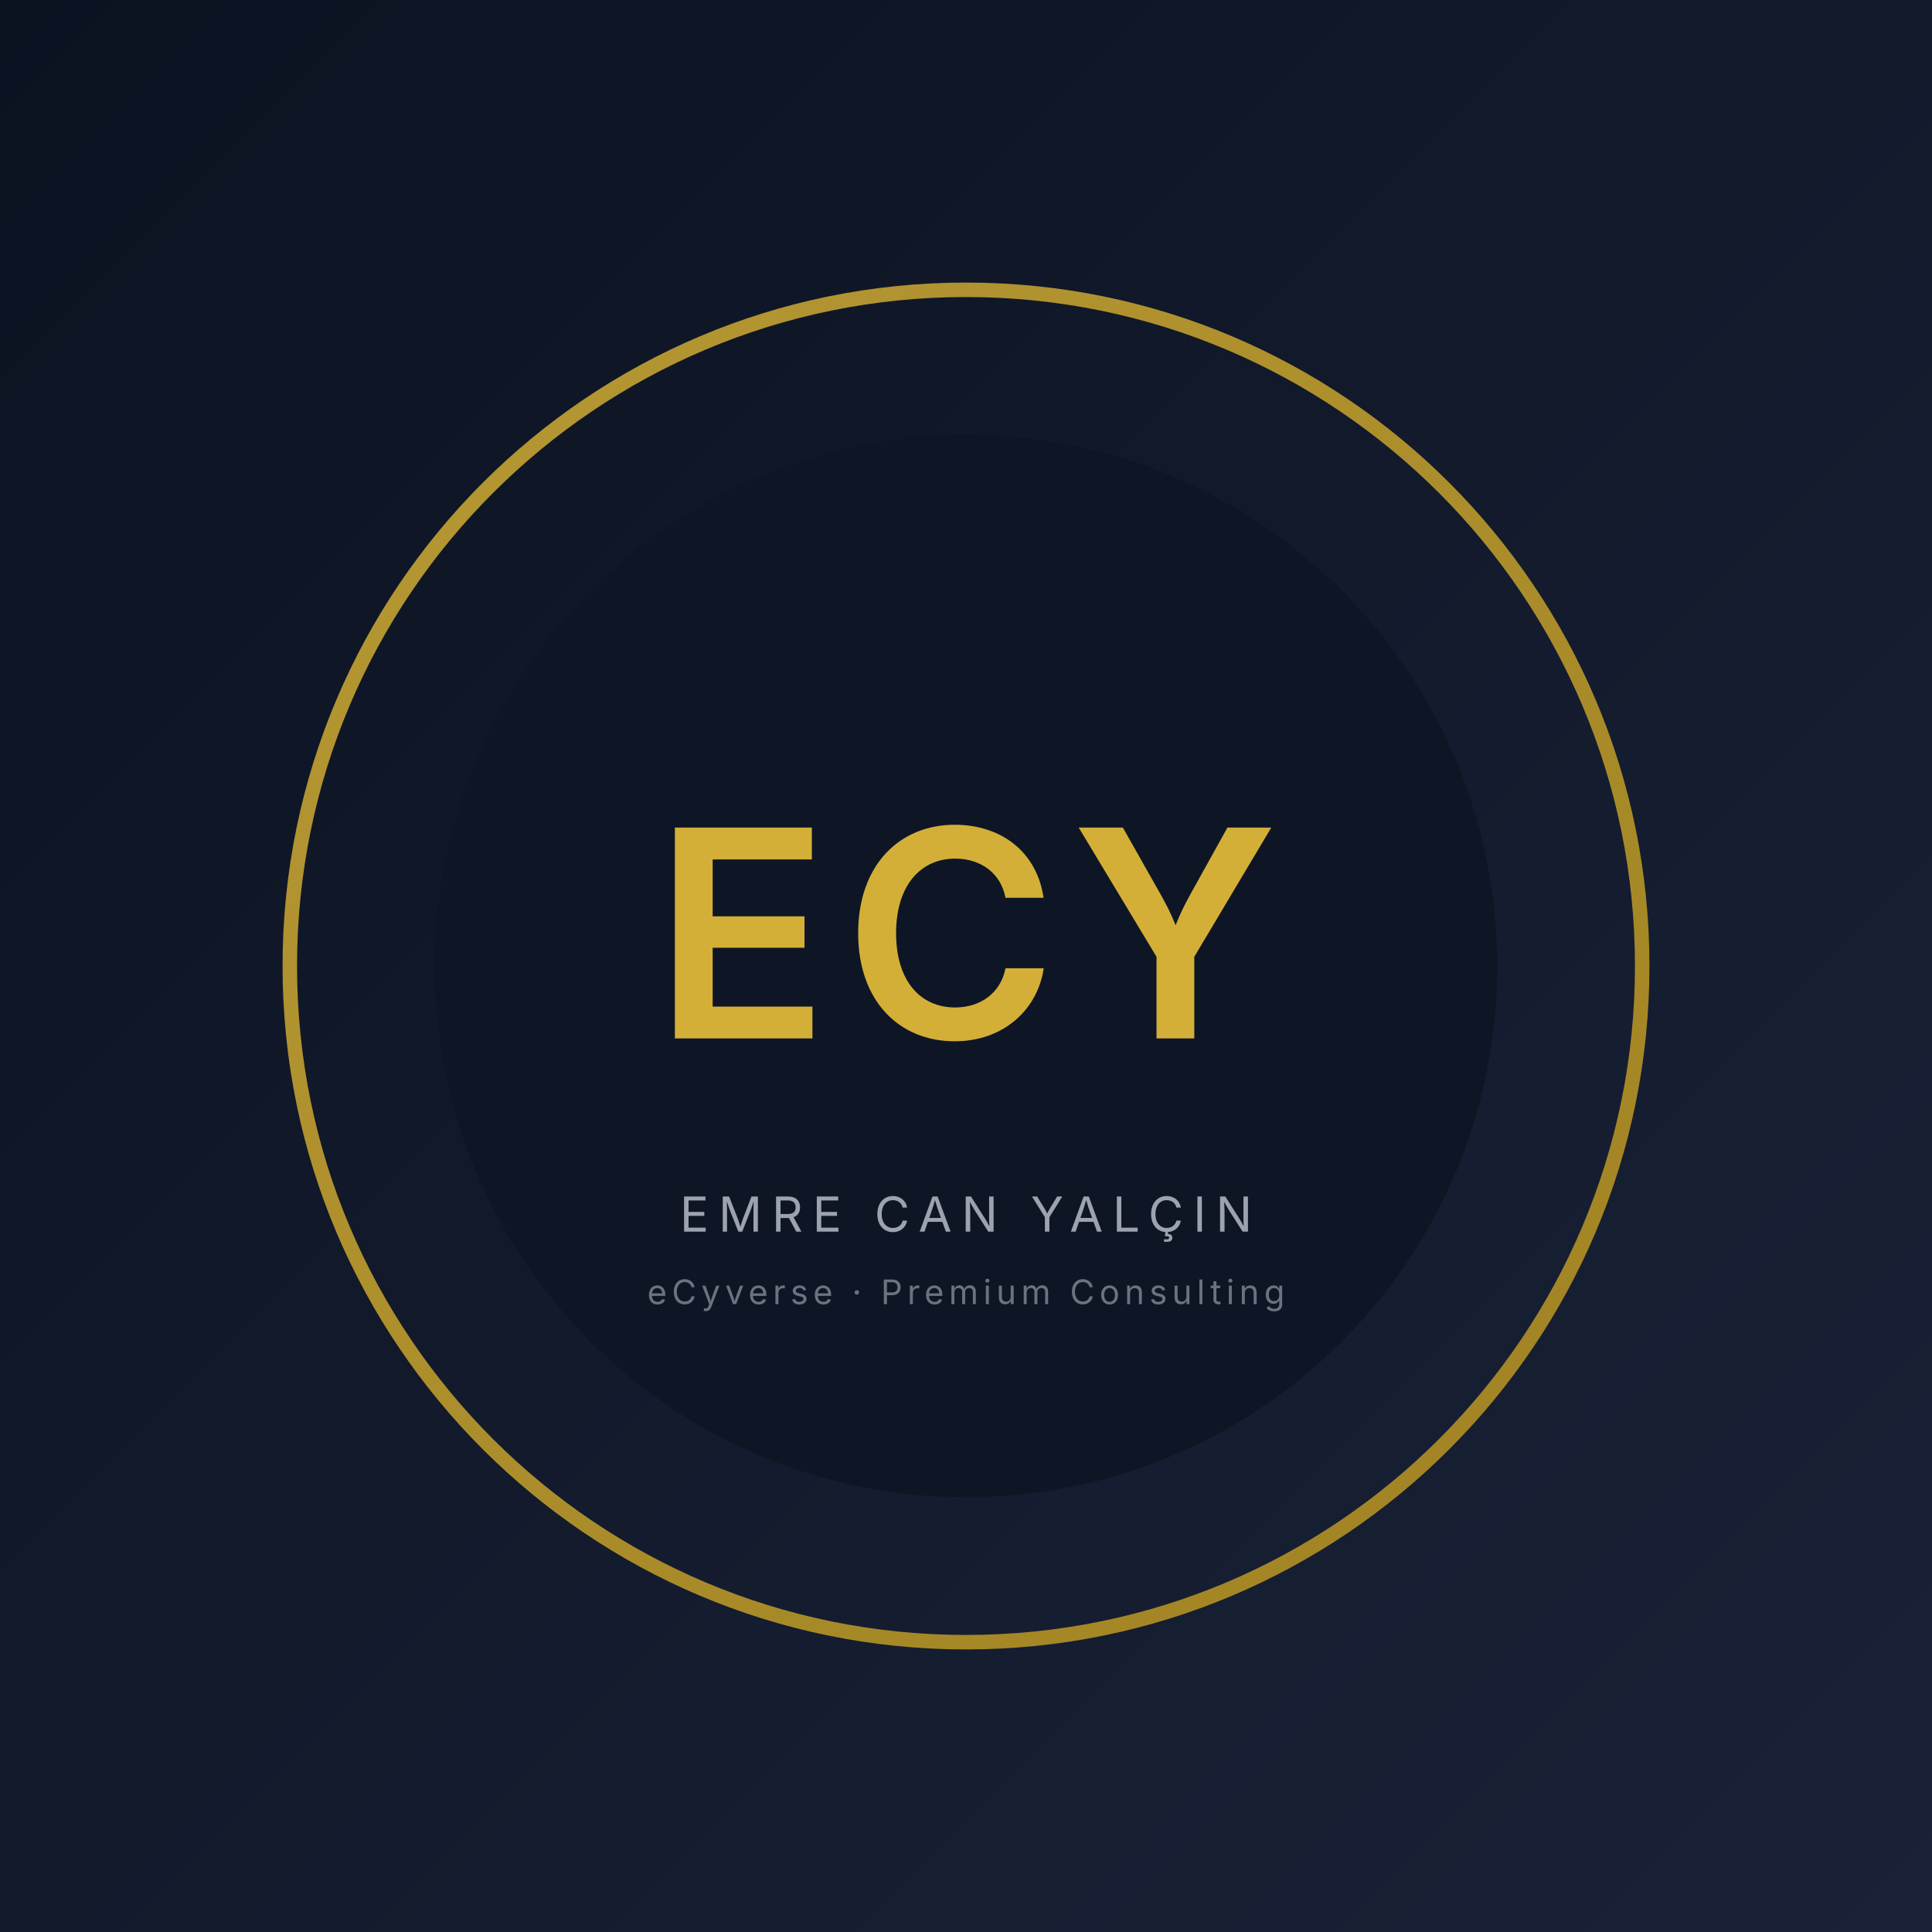
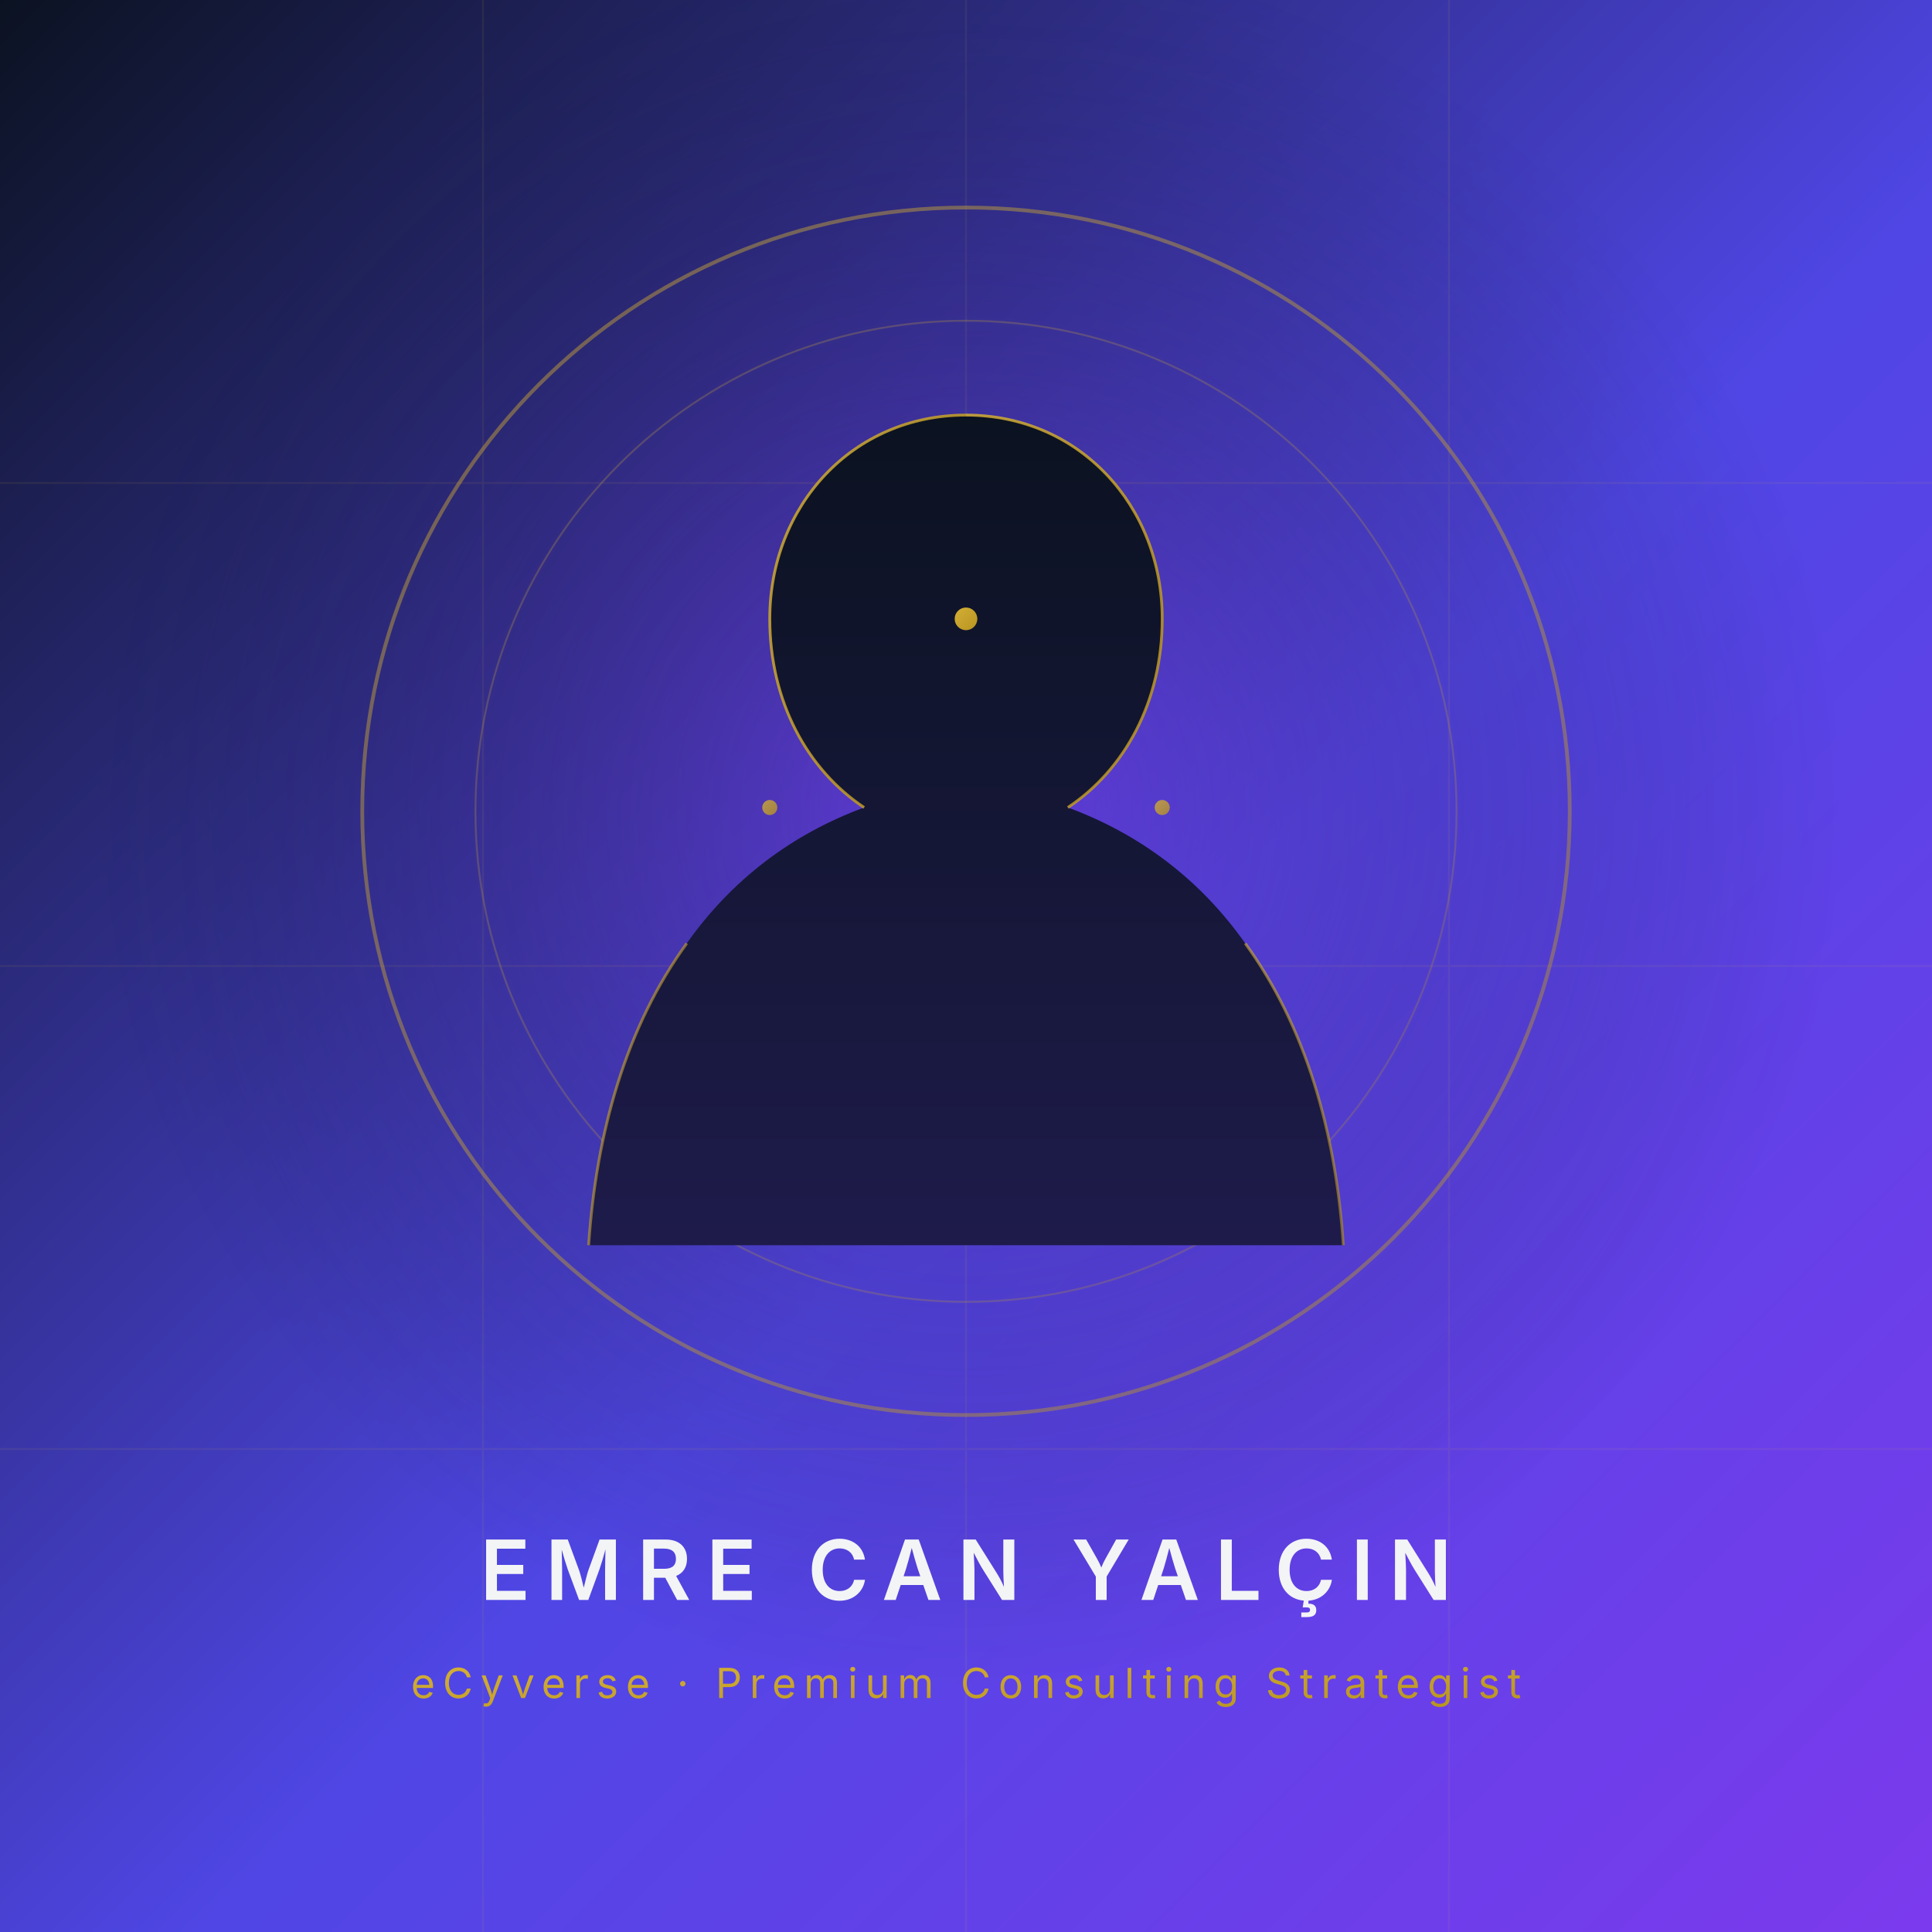
- <svg xmlns="http://www.w3.org/2000/svg" viewBox="0 0 800 800" width="800" height="800" role="img">
+ <svg xmlns="http://www.w3.org/2000/svg" viewBox="0 0 1024 1024" width="1024" height="1024" role="img" aria-label="Emre Can Yalcin — eCyverse Premium Consulting Strategist">
  <defs>
    <linearGradient id="bg" x1="0" y1="0" x2="1" y2="1">
      <stop offset="0%" stop-color="#0B1220" />
-       <stop offset="100%" stop-color="#1A2238" />
+       <stop offset="55%" stop-color="#4F46E5" />
+       <stop offset="100%" stop-color="#7C3AED" />
    </linearGradient>
-     <linearGradient id="ring" x1="0" y1="0" x2="1" y2="1">
+     <linearGradient id="silhouette" x1="0" y1="0" x2="0" y2="1">
+       <stop offset="0%" stop-color="#0B1220" />
+       <stop offset="100%" stop-color="#1E1B4B" />
+     </linearGradient>
+     <linearGradient id="gold" x1="0" y1="0" x2="1" y2="1">
      <stop offset="0%" stop-color="#D4AF37" />
      <stop offset="100%" stop-color="#B8941F" />
    </linearGradient>
+     <radialGradient id="halo" cx="0.5" cy="0.42" r="0.45">
+       <stop offset="0%" stop-color="#7C3AED" stop-opacity="0.55" />
+       <stop offset="100%" stop-color="#0B1220" stop-opacity="0" />
+     </radialGradient>
  </defs>
-   <rect width="800" height="800" fill="url(#bg)" />
-   <circle cx="400" cy="400" r="280" fill="none" stroke="url(#ring)" stroke-width="6" opacity="0.85" />
-   <circle cx="400" cy="400" r="220" fill="#0E1626" />
-   <text x="400" y="430" text-anchor="middle" font-family="Inter, system-ui, sans-serif" font-size="120" font-weight="600" fill="#D4AF37" letter-spacing="6">ECY</text>
-   <text x="400" y="510" text-anchor="middle" font-family="Inter, system-ui, sans-serif" font-size="20" font-weight="400" fill="#9CA3AF" letter-spacing="4">EMRE CAN YALÇIN</text>
-   <text x="400" y="540" text-anchor="middle" font-family="Inter, system-ui, sans-serif" font-size="14" font-weight="400" fill="#6B7280" letter-spacing="2">eCyverse · Premium Consulting</text>
+   <rect width="1024" height="1024" fill="url(#bg)" />
+   <rect width="1024" height="1024" fill="url(#halo)" />
+   <g opacity="0.08" stroke="#D4AF37" stroke-width="1" fill="none">
+     <line x1="0" y1="256" x2="1024" y2="256" />
+     <line x1="0" y1="512" x2="1024" y2="512" />
+     <line x1="0" y1="768" x2="1024" y2="768" />
+     <line x1="256" y1="0" x2="256" y2="1024" />
+     <line x1="512" y1="0" x2="512" y2="1024" />
+     <line x1="768" y1="0" x2="768" y2="1024" />
+   </g>
+   <circle cx="512" cy="430" r="320" fill="none" stroke="url(#gold)" stroke-width="2" opacity="0.45" />
+   <circle cx="512" cy="430" r="260" fill="none" stroke="url(#gold)" stroke-width="1" opacity="0.25" />
+   <g fill="url(#silhouette)">
+     <path d="M512 220 C 452 220 408 268 408 328 C 408 372 428 408 458 428 C 420 442 388 466 364 500 C 332 544 316 600 312 660 L 712 660 C 708 600 692 544 660 500 C 636 466 604 442 566 428 C 596 408 616 372 616 328 C 616 268 572 220 512 220 Z" />
+   </g>
+   <path d="M512 220 C 452 220 408 268 408 328 C 408 372 428 408 458 428" fill="none" stroke="url(#gold)" stroke-width="1.5" opacity="0.85" />
+   <path d="M566 428 C 596 408 616 372 616 328 C 616 268 572 220 512 220" fill="none" stroke="url(#gold)" stroke-width="1.5" opacity="0.85" />
+   <path d="M364 500 C 332 544 316 600 312 660" fill="none" stroke="url(#gold)" stroke-width="1.5" opacity="0.6" />
+   <path d="M660 500 C 692 544 708 600 712 660" fill="none" stroke="url(#gold)" stroke-width="1.5" opacity="0.6" />
+   <circle cx="512" cy="328" r="6" fill="url(#gold)" />
+   <circle cx="408" cy="428" r="4" fill="url(#gold)" opacity="0.8" />
+   <circle cx="616" cy="428" r="4" fill="url(#gold)" opacity="0.8" />
+   <line x1="280" y1="780" x2="744" y2="780" stroke="url(#gold)" stroke-width="1" opacity="0.55" />
+   <text x="512" y="848" text-anchor="middle" font-family="Inter, system-ui, sans-serif" font-size="44" font-weight="600" fill="#F3F4F6" letter-spacing="8">EMRE CAN YALÇIN</text>
+   <text x="512" y="900" text-anchor="middle" font-family="Inter, system-ui, sans-serif" font-size="22" font-weight="400" fill="url(#gold)" letter-spacing="4">eCyverse · Premium Consulting Strategist</text>
</svg>
